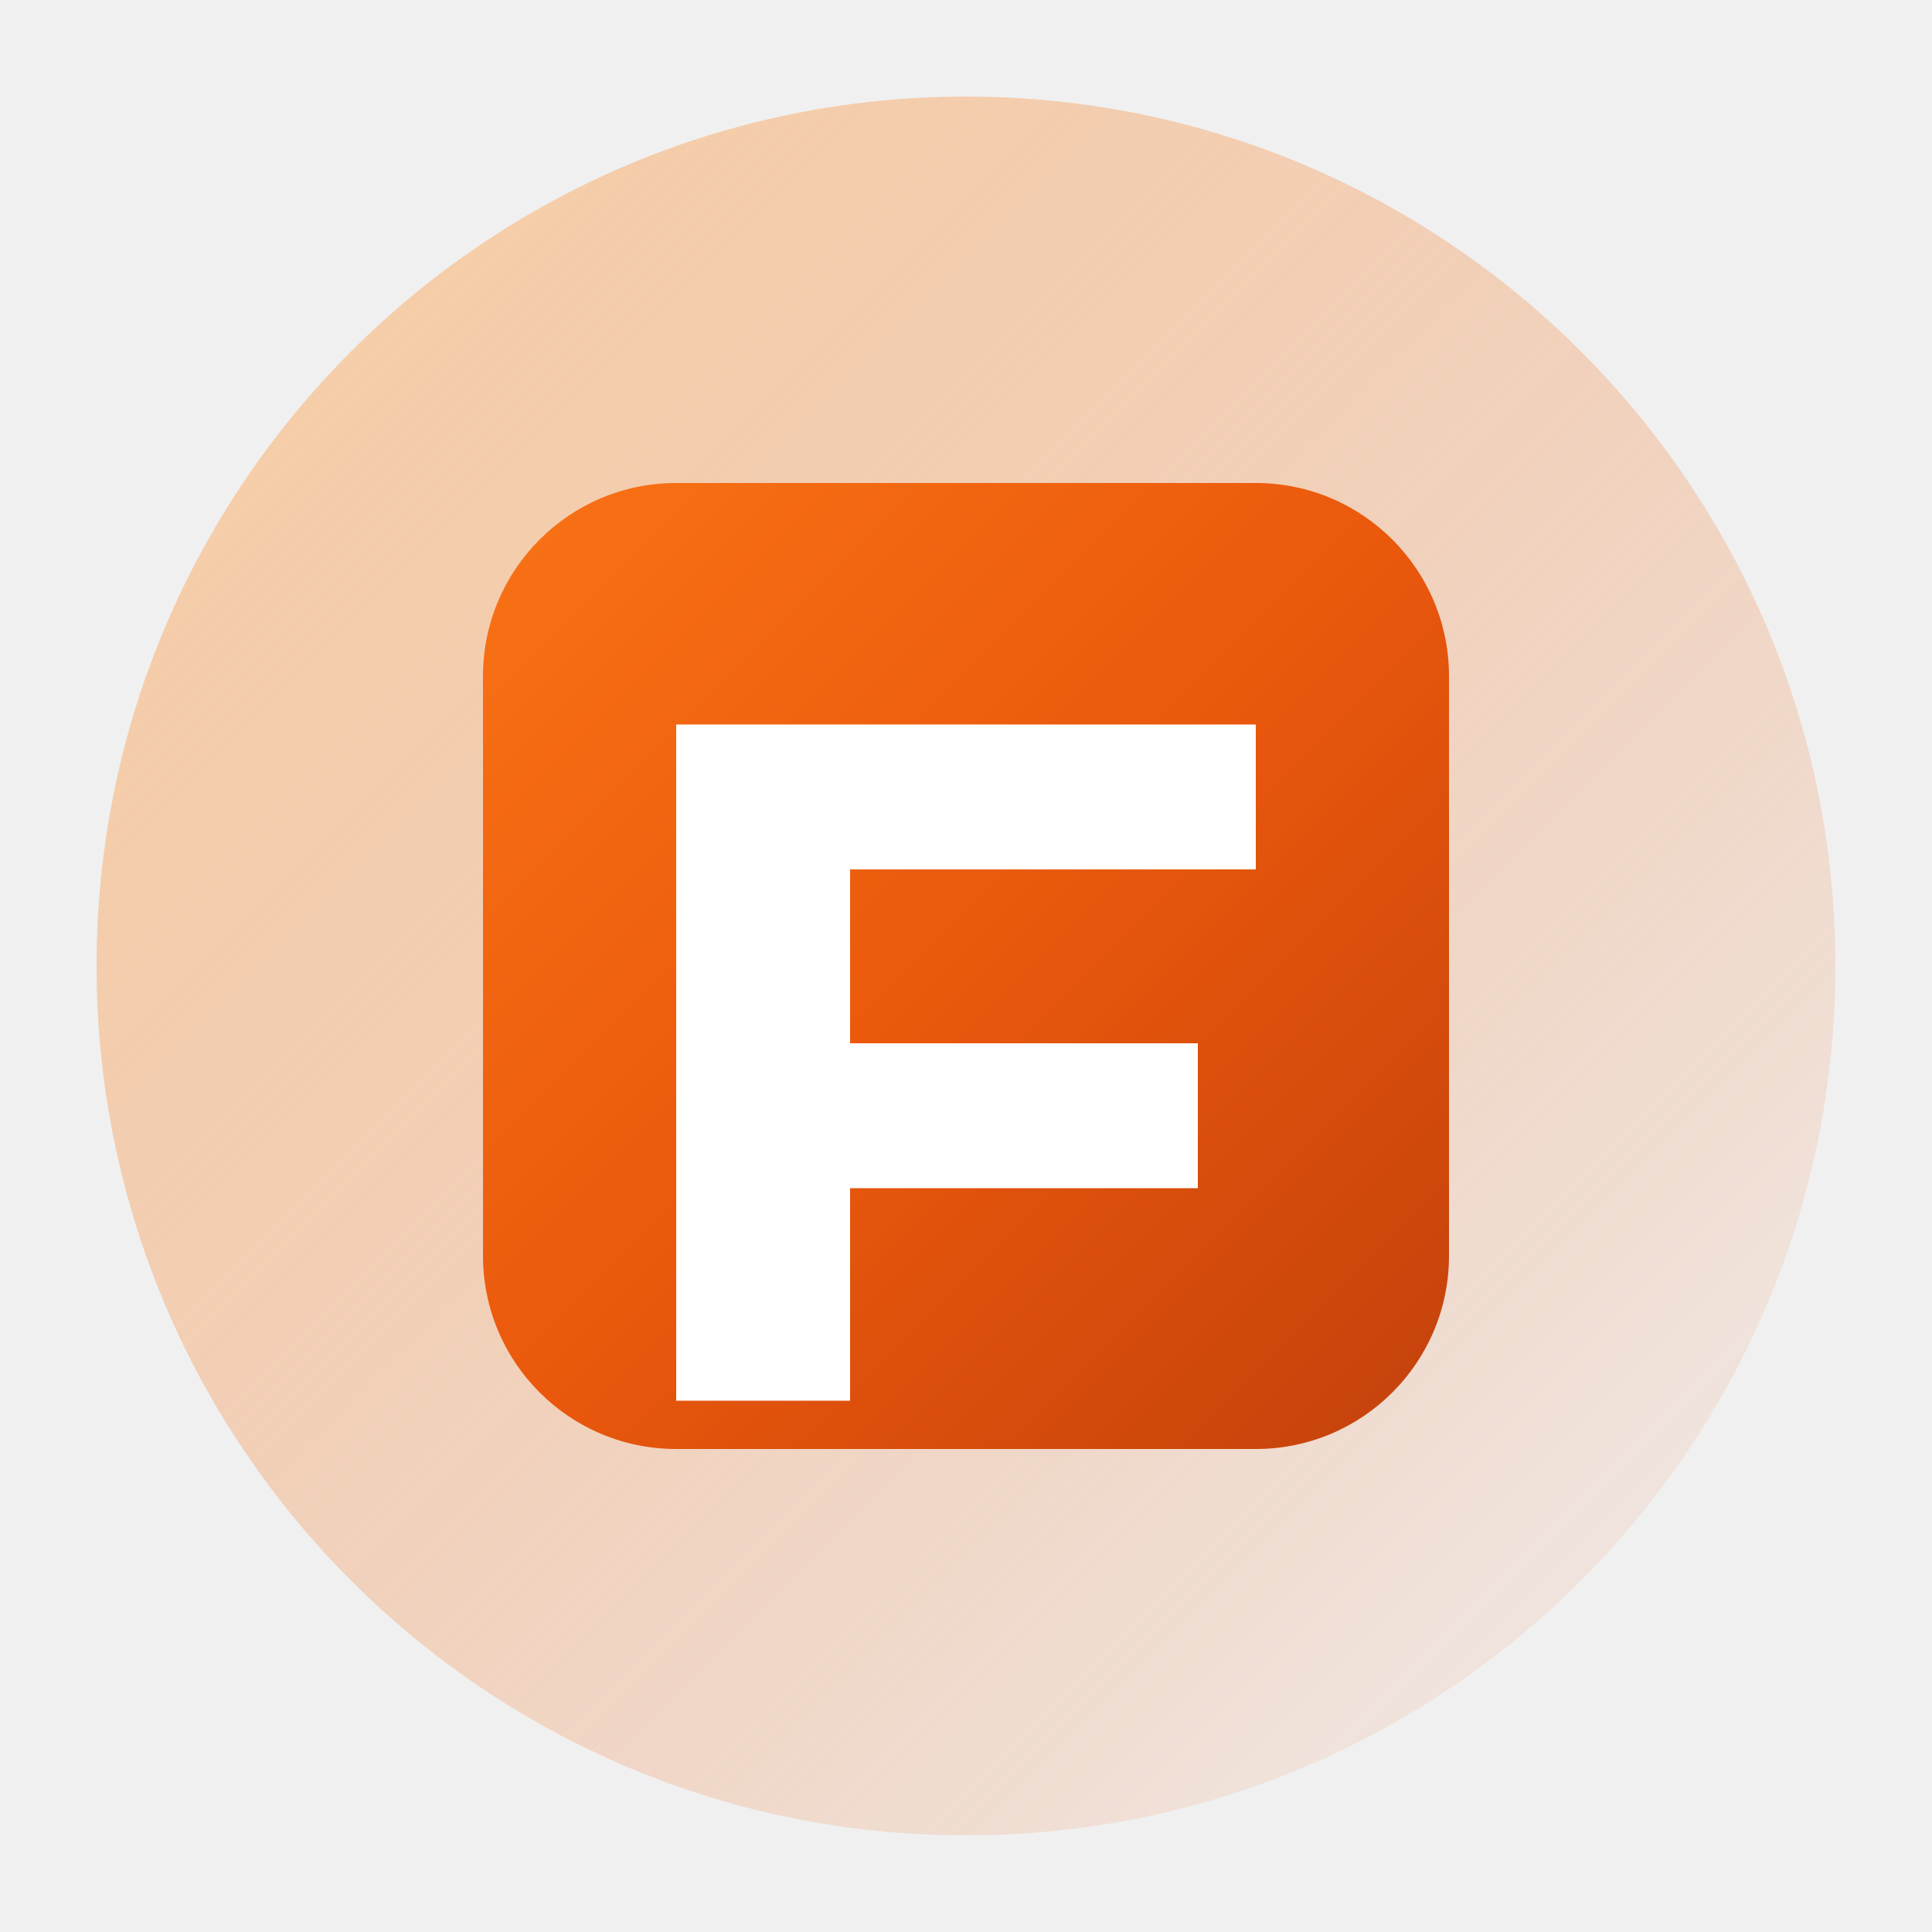
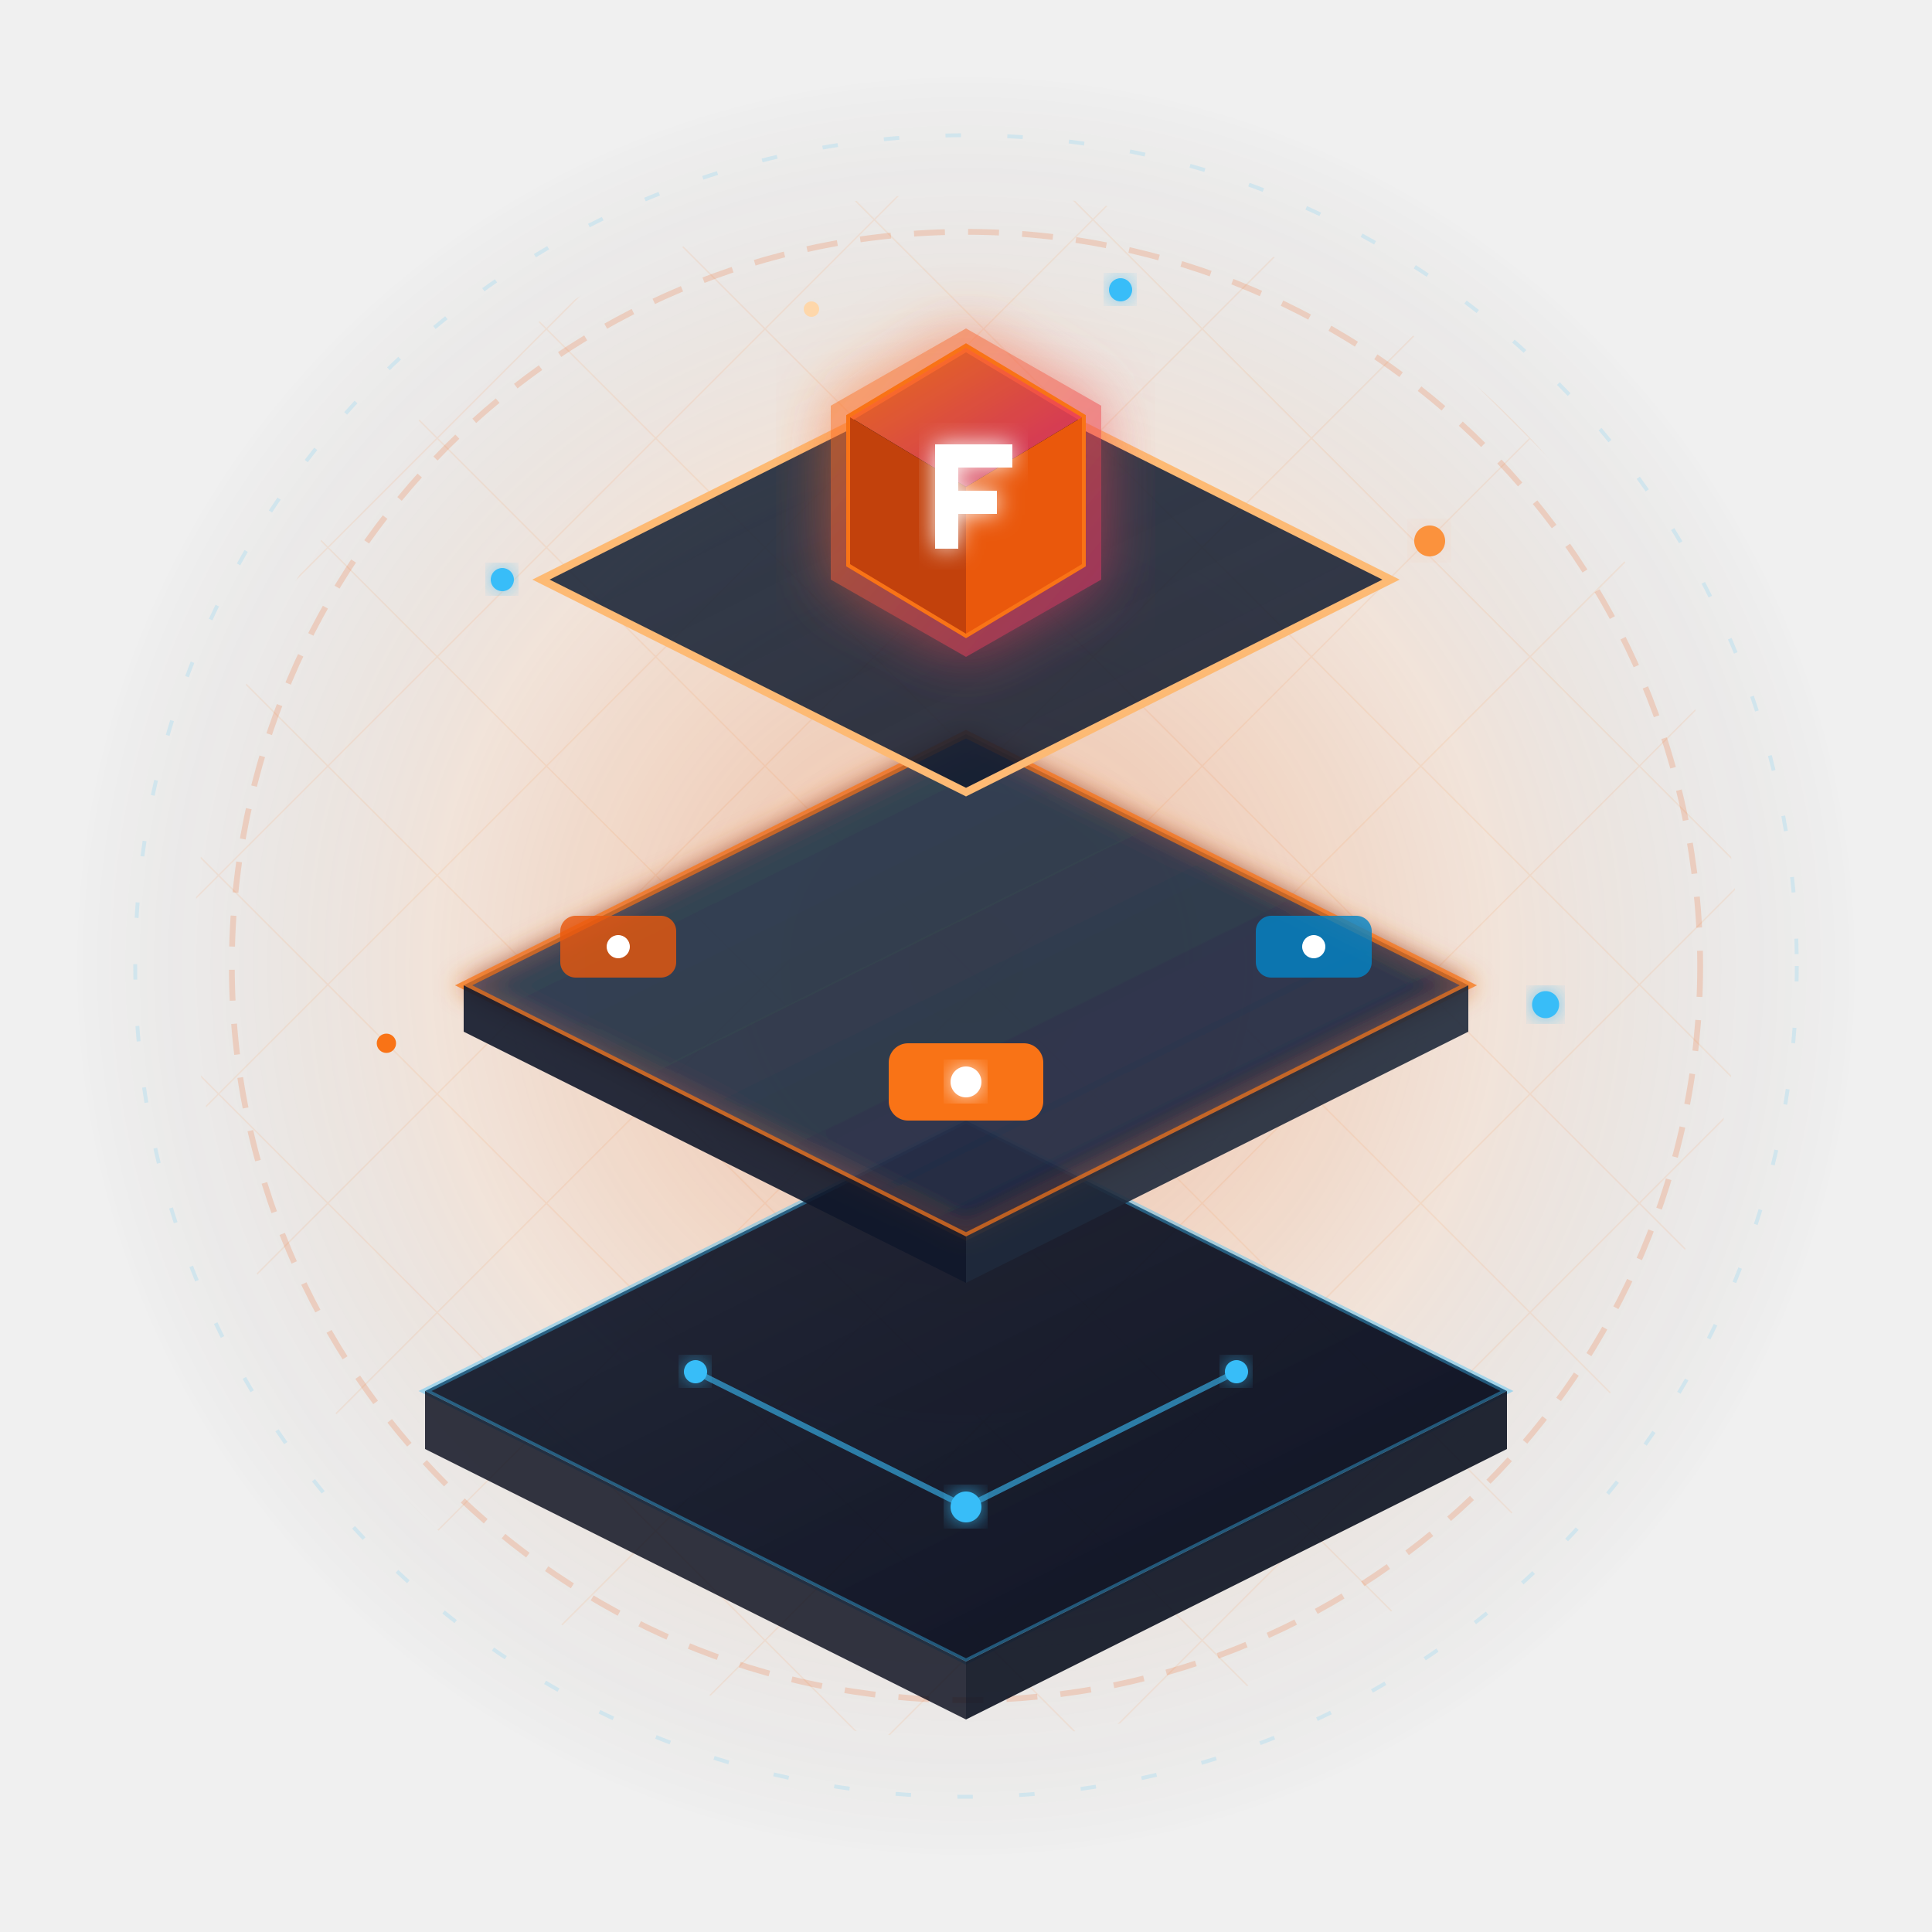
- <svg xmlns="http://www.w3.org/2000/svg" viewBox="0 0 200 200" width="200" height="200">
+ <svg xmlns="http://www.w3.org/2000/svg" viewBox="0 0 500 500" width="100%" height="100%">
  <defs>
-     <linearGradient id="grad1" x1="0%" y1="0%" x2="100%" y2="100%">
-       <stop offset="0%" stop-color="#f97316" />
-       <stop offset="50%" stop-color="#ea580c" />
-       <stop offset="100%" stop-color="#c2410c" />
+     <radialGradient id="coreGlow" cx="50%" cy="50%" r="50%">
+       <stop offset="0%" stop-color="#ea580c" stop-opacity="0.35" />
+       <stop offset="60%" stop-color="#f97316" stop-opacity="0.1" />
+       <stop offset="100%" stop-color="#070a11" stop-opacity="0" />
+     </radialGradient>
+     <linearGradient id="neonOrange" x1="0%" y1="0%" x2="100%" y2="100%">
+       <stop offset="0%" stop-color="#ff7a18" />
+       <stop offset="100%" stop-color="#e52e71" />
    </linearGradient>
-     <linearGradient id="glow" x1="0%" y1="0%" x2="100%" y2="100%">
-       <stop offset="0%" stop-color="#fdba74" stop-opacity="0.6" />
-       <stop offset="100%" stop-color="#ea580c" stop-opacity="0" />
+     <linearGradient id="cyberCyan" x1="0%" y1="0%" x2="100%" y2="100%">
+       <stop offset="0%" stop-color="#38bdf8" />
+       <stop offset="100%" stop-color="#0284c7" />
    </linearGradient>
+     <linearGradient id="plateGradTop" x1="0%" y1="0%" x2="100%" y2="100%">
+       <stop offset="0%" stop-color="#1e293b" stop-opacity="0.9" />
+       <stop offset="100%" stop-color="#0f172a" stop-opacity="0.85" />
+     </linearGradient>
+     <linearGradient id="plateGradMid" x1="0%" y1="0%" x2="100%" y2="100%">
+       <stop offset="0%" stop-color="#334155" stop-opacity="0.8" />
+       <stop offset="100%" stop-color="#1e293b" stop-opacity="0.75" />
+     </linearGradient>
+     <linearGradient id="plateGradBottom" x1="0%" y1="0%" x2="100%" y2="100%">
+       <stop offset="0%" stop-color="#0f172a" stop-opacity="0.9" />
+       <stop offset="100%" stop-color="#020617" stop-opacity="0.95" />
+     </linearGradient>
+     <pattern id="isoGrid" width="40" height="40" patternUnits="userSpaceOnUse" patternTransform="rotate(45)">
+       <path d="M 40 0 L 0 0 0 40" fill="none" stroke="#f97316" stroke-width="0.75" stroke-opacity="0.15" />
+     </pattern>
+     <filter id="neonBlur" x="-20%" y="-20%" width="140%" height="140%">
+       <feGaussianBlur stdDeviation="8" result="blur" />
+       <feComposite in="SourceGraphic" in2="blur" operator="over" />
+     </filter>
+     <filter id="subtleGlow" x="-20%" y="-20%" width="140%" height="140%">
+       <feGaussianBlur stdDeviation="3" result="blur" />
+       <feComposite in="SourceGraphic" in2="blur" operator="over" />
+     </filter>
  </defs>
-   <circle cx="100" cy="100" r="90" fill="url(#glow)" />
-   <rect x="50" y="50" width="100" height="100" rx="20" fill="url(#grad1)" />
-   <path d="M70 75 h60 v15 h-42 v18 h36 v15 h-36 v22 h-18 z" fill="#ffffff" />
+   <circle cx="250" cy="250" r="230" fill="url(#coreGlow)" />
+   <rect x="50" y="50" width="400" height="400" fill="url(#isoGrid)" opacity="0.6" rx="200" />
+   <circle cx="250" cy="250" r="190" fill="none" stroke="rgba(234, 88, 12, 0.18)" stroke-width="1.5" stroke-dasharray="8 6" />
+   <circle cx="250" cy="250" r="215" fill="none" stroke="rgba(56, 189, 248, 0.15)" stroke-width="1" stroke-dasharray="4 12" />
+   <g transform="translate(0, 70)">
+     <polygon points="250,220 390,290 250,360 110,290" fill="url(#plateGradBottom)" stroke="#38bdf8" stroke-width="1.5" stroke-opacity="0.4" />
+     <polygon points="110,290 250,360 250,375 110,305" fill="#020617" opacity="0.8" />
+     <polygon points="390,290 250,360 250,375 390,305" fill="#0b1120" opacity="0.9" />
+     <path d="M 180,285 L 250,320 L 320,285" fill="none" stroke="#38bdf8" stroke-width="1.5" opacity="0.6" />
+     <circle cx="180" cy="285" r="3" fill="#38bdf8" filter="url(#subtleGlow)" />
+     <circle cx="250" cy="320" r="4" fill="#38bdf8" filter="url(#subtleGlow)" />
+     <circle cx="320" cy="285" r="3" fill="#38bdf8" filter="url(#subtleGlow)" />
+   </g>
+   <line x1="160" y1="290" x2="160" y2="210" stroke="url(#neonOrange)" stroke-width="2" stroke-dasharray="4 4" opacity="0.7" />
+   <line x1="340" y1="290" x2="340" y2="210" stroke="url(#cyberCyan)" stroke-width="2" stroke-dasharray="4 4" opacity="0.7" />
+   <line x1="250" y1="340" x2="250" y2="160" stroke="#f97316" stroke-width="2.5" opacity="0.8" filter="url(#subtleGlow)" />
+   <g transform="translate(0, 0)">
+     <polygon points="250,190 380,255 250,320 120,255" fill="url(#plateGradMid)" stroke="#f97316" stroke-width="2" stroke-opacity="0.7" filter="url(#subtleGlow)" />
+     <polygon points="120,255 250,320 250,332 120,267" fill="#0f172a" opacity="0.9" />
+     <polygon points="380,255 250,320 250,332 380,267" fill="#1e293b" opacity="0.9" />
+     <g transform="translate(160, 245)">
+       <rect x="-15" y="-8" width="30" height="16" rx="4" fill="#ea580c" opacity="0.8" />
+       <circle cx="0" cy="0" r="3" fill="#ffffff" />
+     </g>
+     <g transform="translate(250, 280)">
+       <rect x="-20" y="-10" width="40" height="20" rx="5" fill="#f97316" />
+       <circle cx="0" cy="0" r="4" fill="#ffffff" filter="url(#subtleGlow)" />
+     </g>
+     <g transform="translate(340, 245)">
+       <rect x="-15" y="-8" width="30" height="16" rx="4" fill="#0284c7" opacity="0.8" />
+       <circle cx="0" cy="0" r="3" fill="#ffffff" />
+     </g>
+   </g>
+   <g transform="translate(0, -65)">
+     <polygon points="250,160 360,215 250,270 140,215" fill="url(#plateGradTop)" stroke="#fdba74" stroke-width="2" />
+     <g transform="translate(250, 195)">
+       <polygon points="0,-45 35,-25 35,20 0,40 -35,20 -35,-25" fill="url(#neonOrange)" filter="url(#neonBlur)" opacity="0.6" />
+       <polygon points="0,-40 30,-22 30,16 0,34 -30,16 -30,-22" fill="#090d16" stroke="#f97316" stroke-width="2" />
+       <polygon points="0,-40 30,-22 0,-4 -30,-22" fill="url(#neonOrange)" opacity="0.9" />
+       <polygon points="-30,-22 0,-4 0,34 -30,16" fill="#c2410c" />
+       <polygon points="30,-22 0,-4 0,34 30,16" fill="#ea580c" />
+       <path d="M -8,-15 L 12,-15 L 12,-9 L -2,-9 L -2,-3 L 8,-3 L 8,3 L -2,3 L -2,12 L -8,12 Z" fill="#ffffff" filter="url(#subtleGlow)" />
+     </g>
+   </g>
+   <circle cx="130" cy="150" r="3" fill="#38bdf8" filter="url(#subtleGlow)" />
+   <circle cx="370" cy="140" r="4" fill="#fb923c" filter="url(#neonBlur)" />
+   <circle cx="100" cy="270" r="2.5" fill="#f97316" />
+   <circle cx="400" cy="260" r="3.5" fill="#38bdf8" filter="url(#subtleGlow)" />
+   <circle cx="210" cy="80" r="2" fill="#fed7aa" />
+   <circle cx="290" cy="75" r="3" fill="#38bdf8" filter="url(#subtleGlow)" />
</svg>
